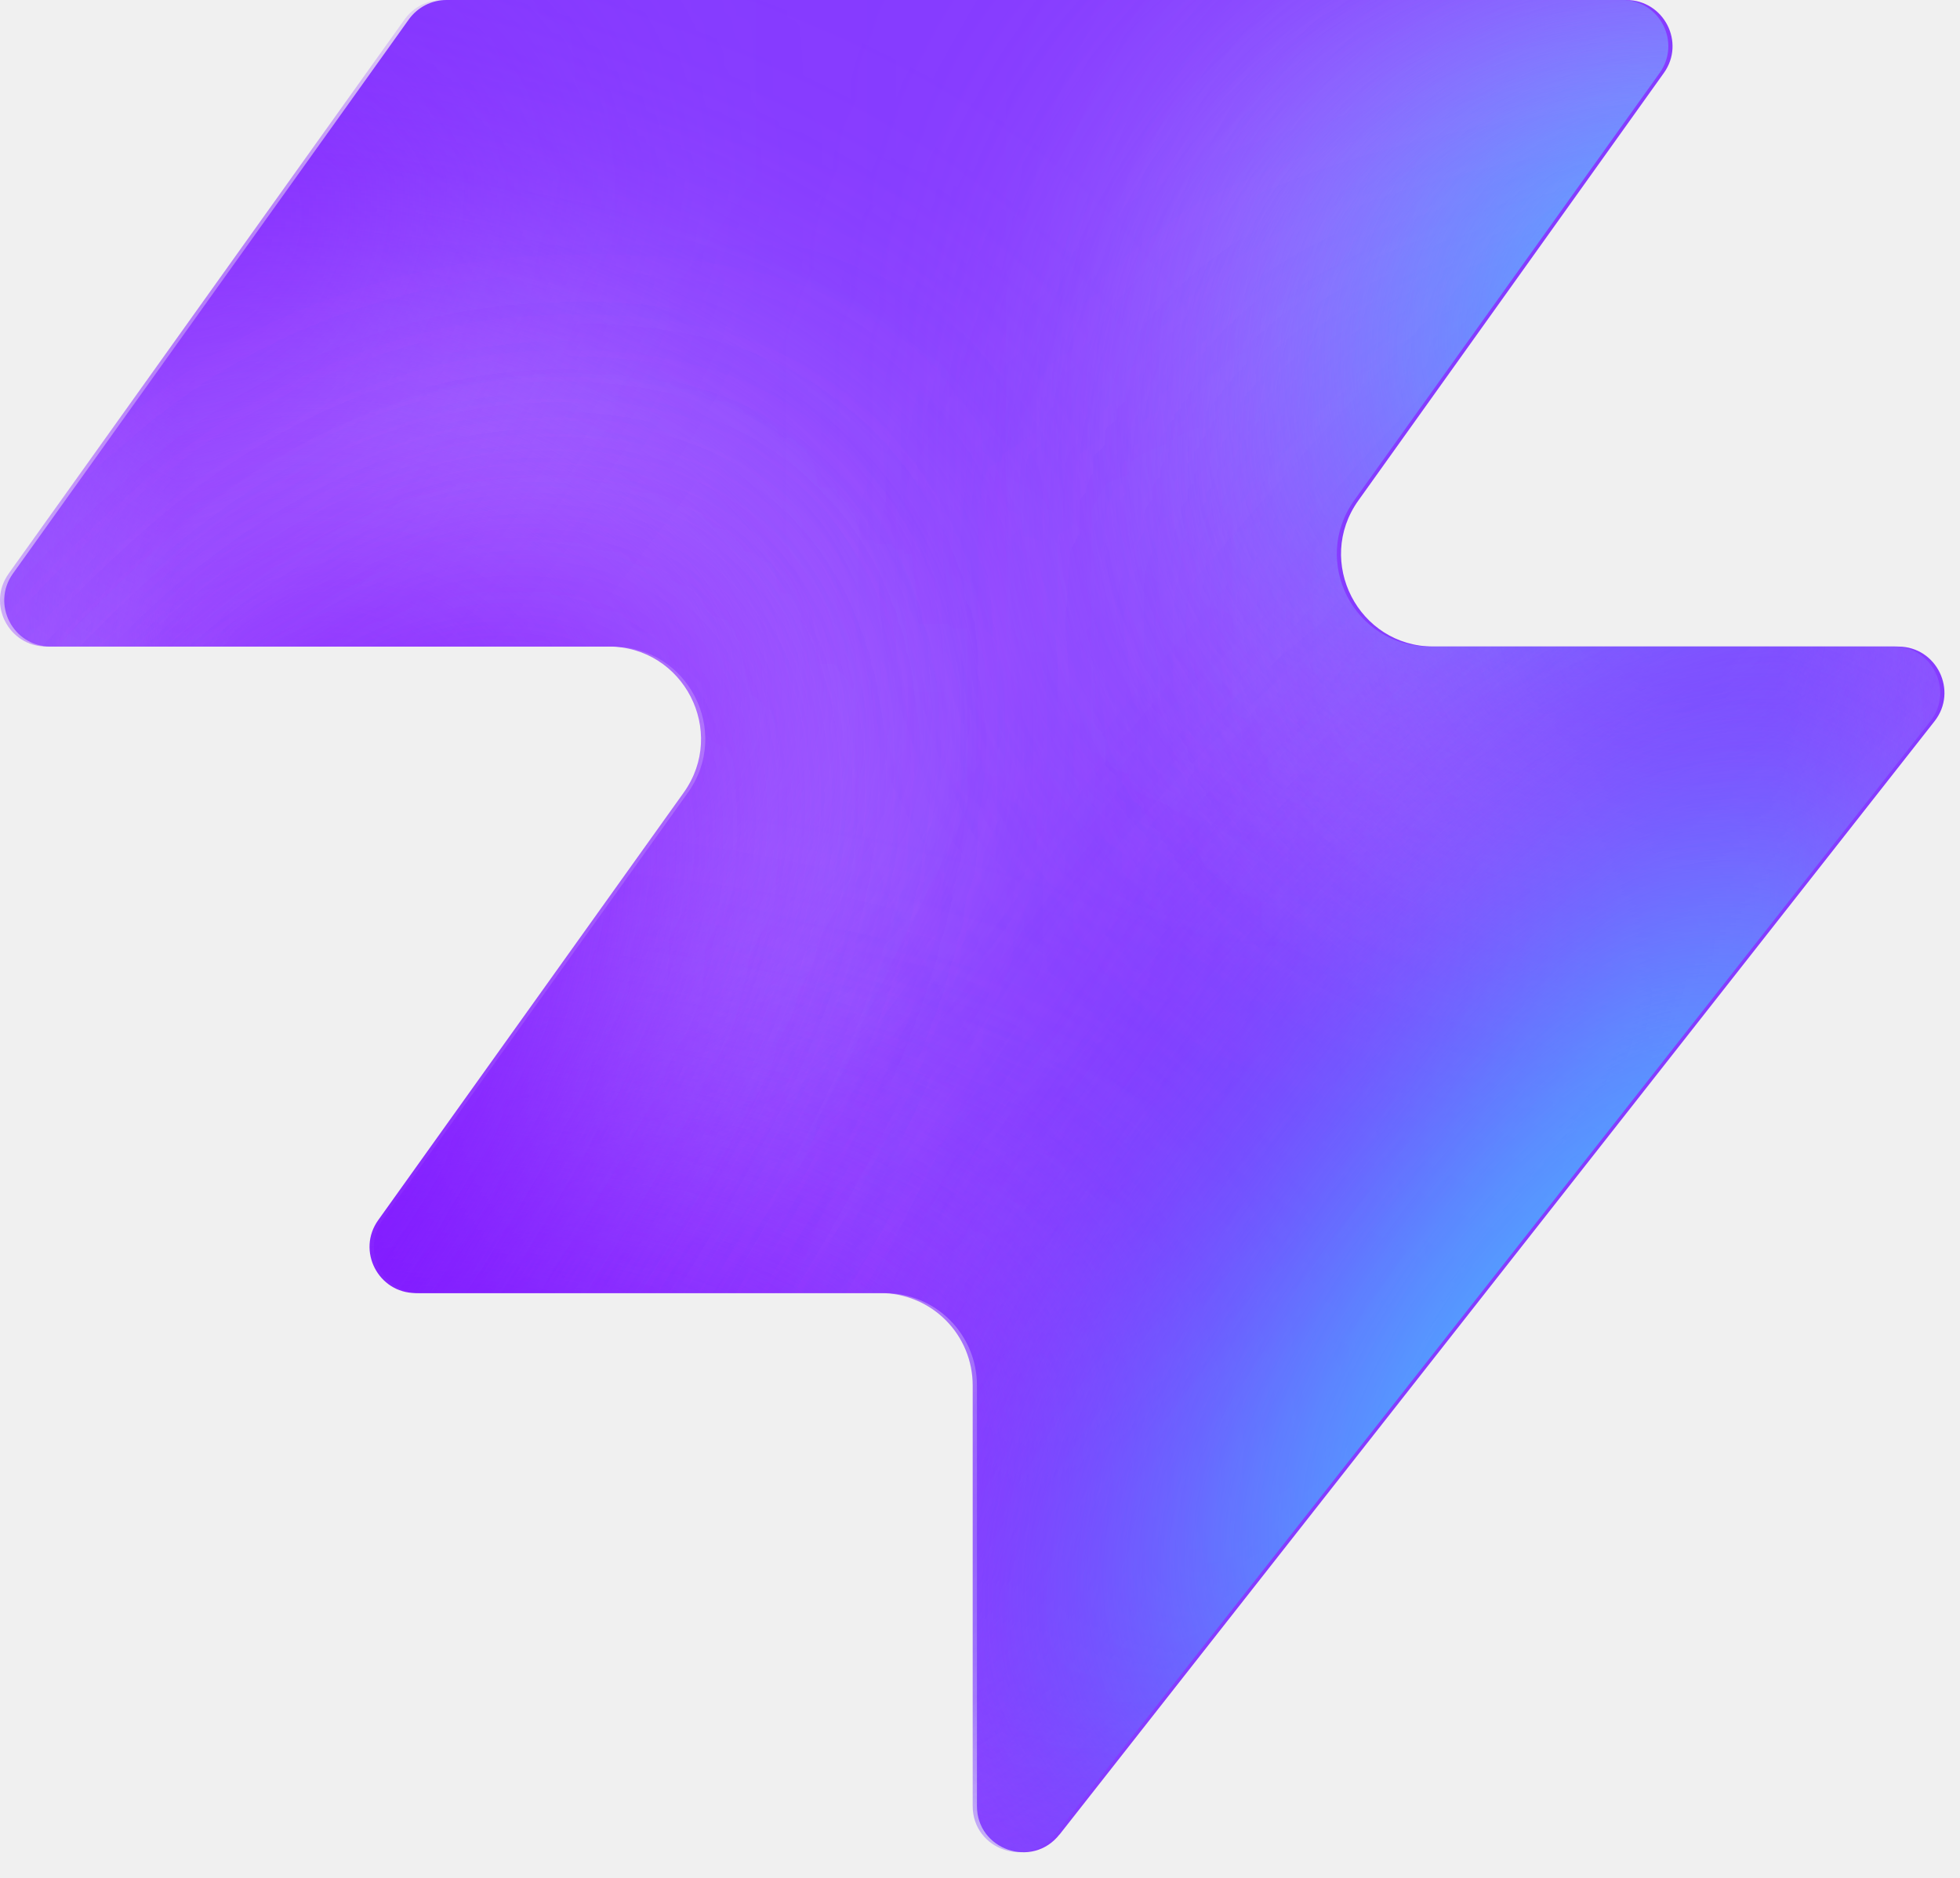
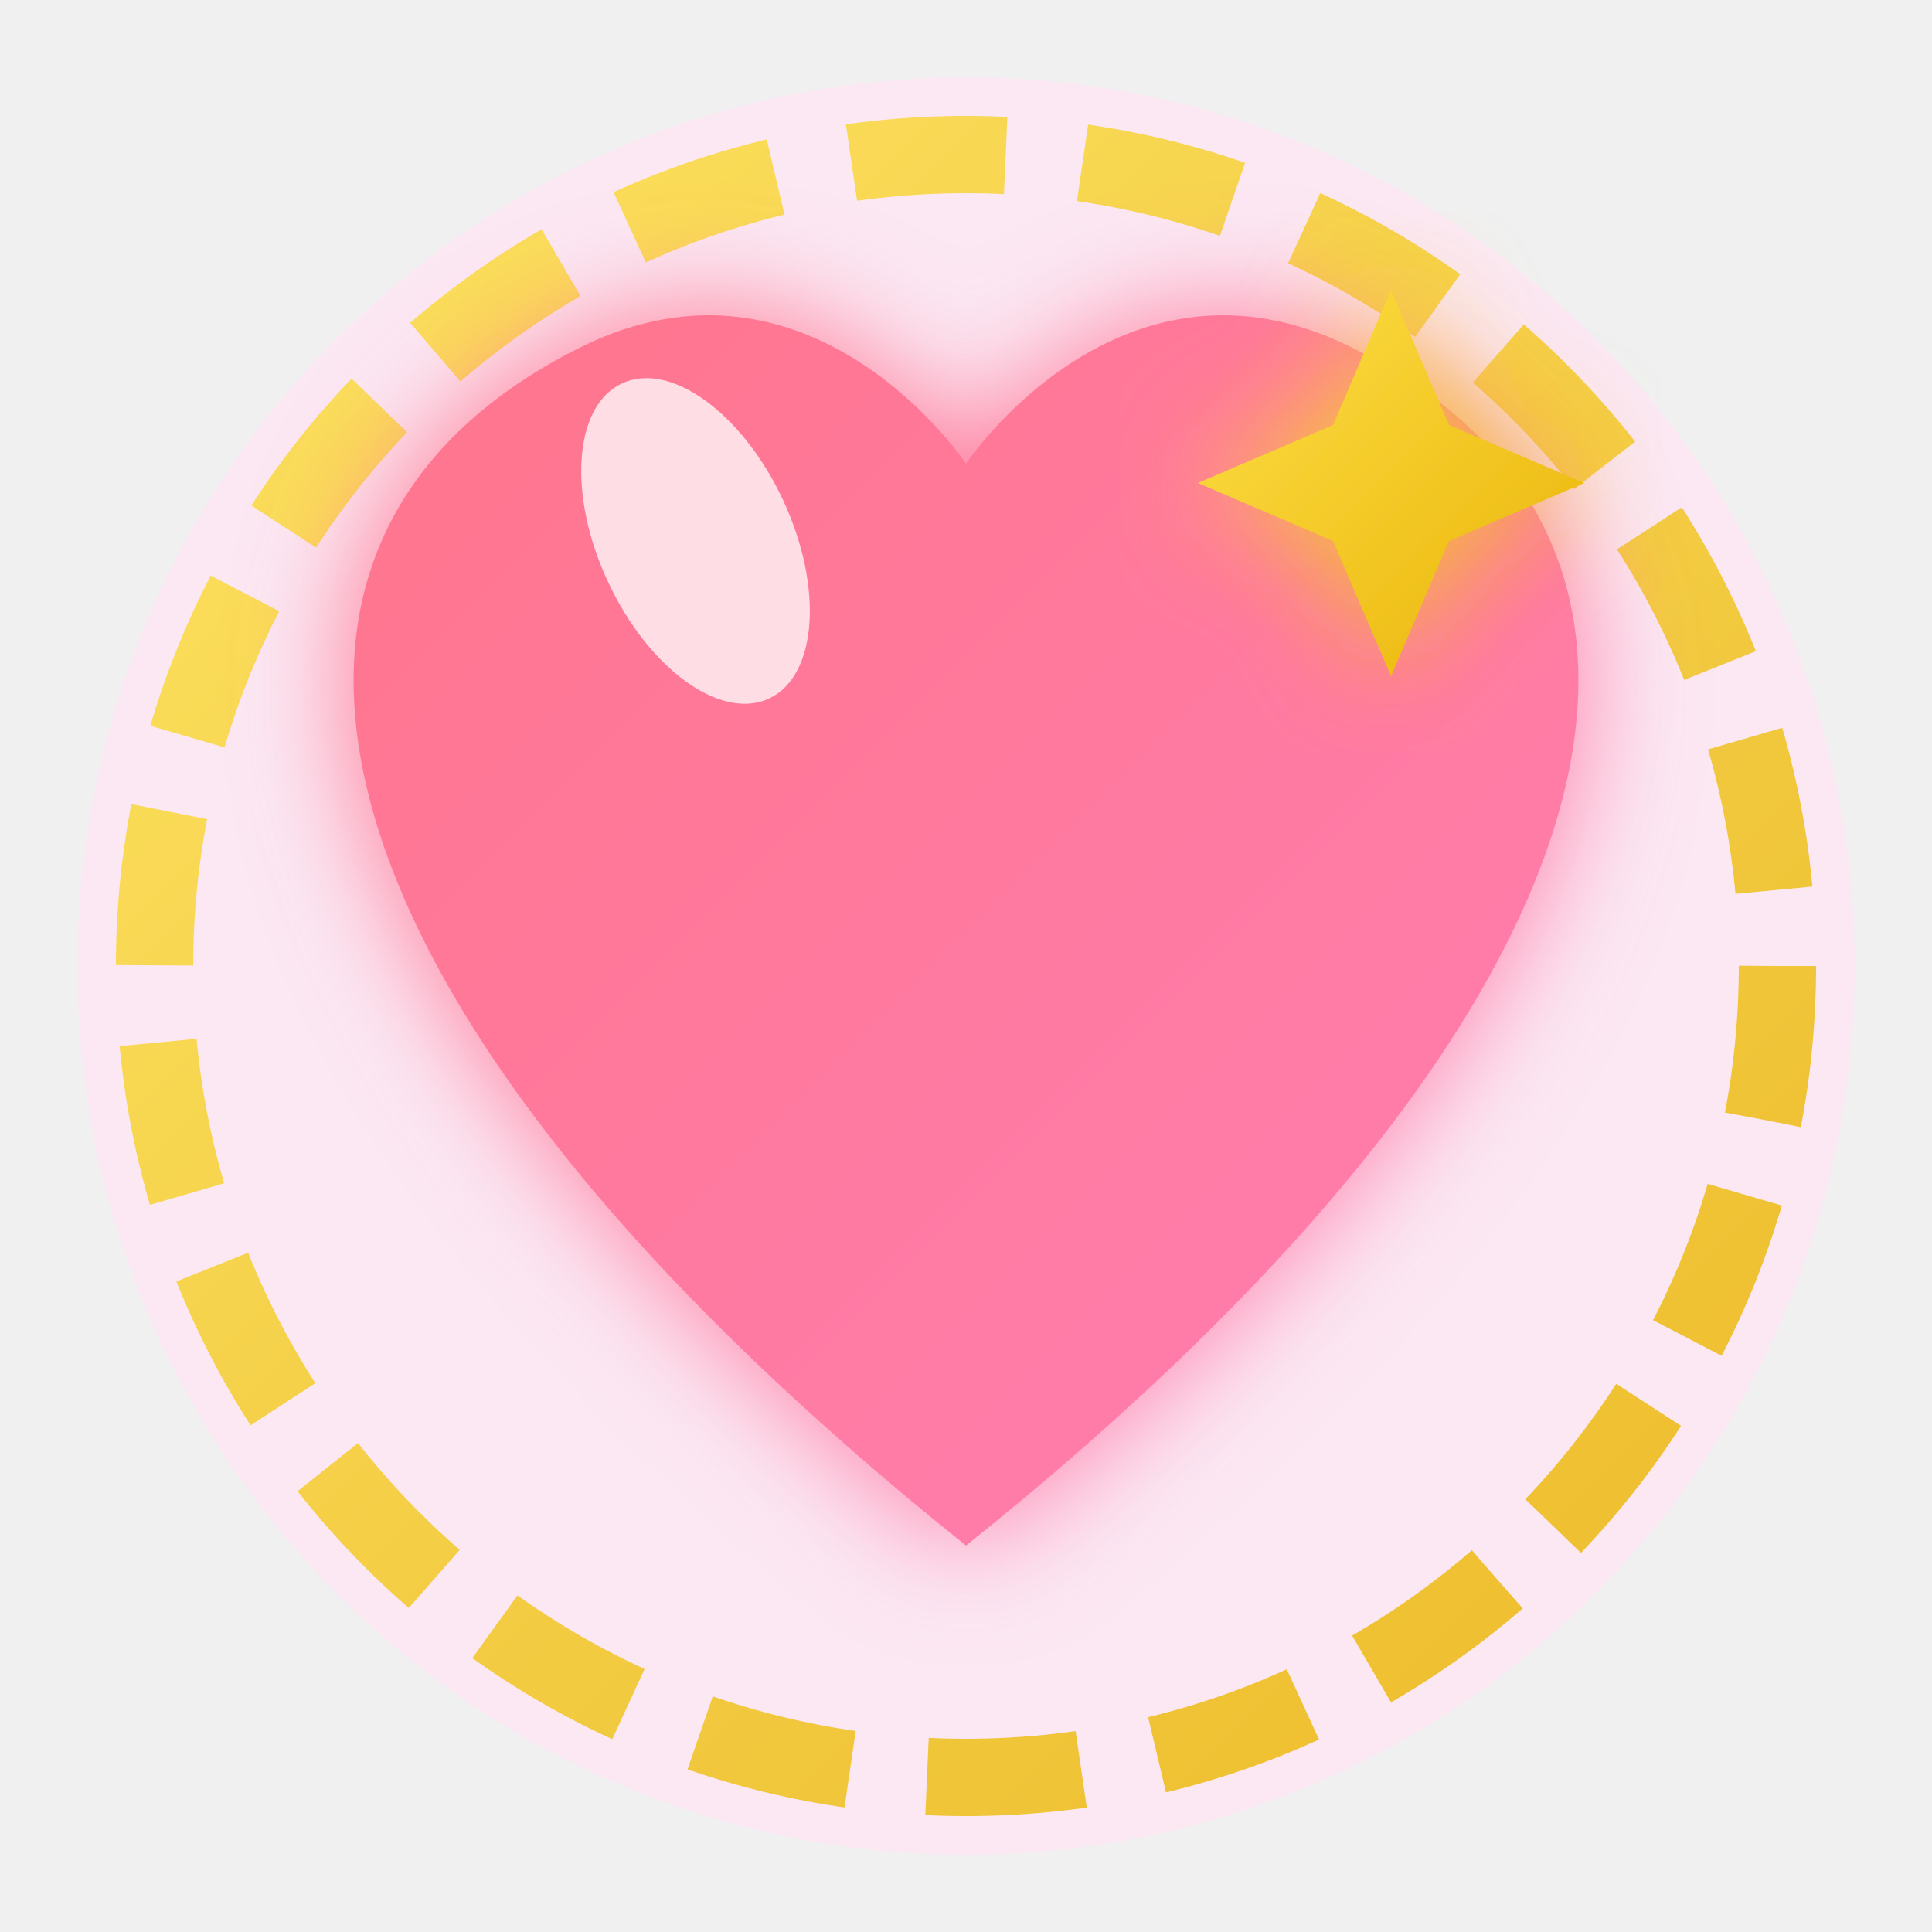
- <svg xmlns="http://www.w3.org/2000/svg" width="48" height="46" fill="none" viewBox="0 0 48 46">
-   <path fill="#863bff" d="M25.946 44.938c-.664.845-2.021.375-2.021-.698V33.937a2.26 2.26 0 0 0-2.262-2.262H10.287c-.92 0-1.456-1.04-.92-1.788l7.48-10.471c1.07-1.497 0-3.578-1.842-3.578H1.237c-.92 0-1.456-1.04-.92-1.788L10.013.474c.214-.297.556-.474.92-.474h28.894c.92 0 1.456 1.04.92 1.788l-7.48 10.471c-1.07 1.498 0 3.579 1.842 3.579h11.377c.943 0 1.473 1.088.89 1.83L25.947 44.94z" style="fill:#863bff;fill:color(display-p3 .525 .23 1);fill-opacity:1" />
-   <mask id="a" width="48" height="46" x="0" y="0" maskUnits="userSpaceOnUse" style="mask-type:alpha">
-     <path fill="#000" d="M25.842 44.938c-.664.844-2.021.375-2.021-.698V33.937a2.26 2.26 0 0 0-2.262-2.262H10.183c-.92 0-1.456-1.04-.92-1.788l7.48-10.471c1.07-1.498 0-3.579-1.842-3.579H1.133c-.92 0-1.456-1.04-.92-1.787L9.91.473c.214-.297.556-.474.92-.474h28.894c.92 0 1.456 1.04.92 1.788l-7.48 10.471c-1.07 1.498 0 3.578 1.842 3.578h11.377c.943 0 1.473 1.088.89 1.832L25.843 44.94z" style="fill:#000;fill-opacity:1" />
-   </mask>
-   <g mask="url(#a)">
-     <g filter="url(#b)">
-       <ellipse cx="5.508" cy="14.704" fill="#ede6ff" rx="5.508" ry="14.704" style="fill:#ede6ff;fill:color(display-p3 .927 .903 1);fill-opacity:1" transform="matrix(.00324 1 1 -.00324 -4.47 31.516)" />
-     </g>
-     <g filter="url(#c)">
-       <ellipse cx="10.399" cy="29.851" fill="#ede6ff" rx="10.399" ry="29.851" style="fill:#ede6ff;fill:color(display-p3 .927 .903 1);fill-opacity:1" transform="matrix(.00324 1 1 -.00324 -39.328 7.883)" />
-     </g>
-     <g filter="url(#d)">
-       <ellipse cx="5.508" cy="30.487" fill="#7e14ff" rx="5.508" ry="30.487" style="fill:#7e14ff;fill:color(display-p3 .492 .077 1);fill-opacity:1" transform="rotate(89.814 -25.913 -14.639)scale(1 -1)" />
-     </g>
-     <g filter="url(#e)">
-       <ellipse cx="5.508" cy="30.599" fill="#7e14ff" rx="5.508" ry="30.599" style="fill:#7e14ff;fill:color(display-p3 .492 .077 1);fill-opacity:1" transform="rotate(89.814 -32.644 -3.334)scale(1 -1)" />
-     </g>
-     <g filter="url(#f)">
-       <ellipse cx="5.508" cy="30.599" fill="#7e14ff" rx="5.508" ry="30.599" style="fill:#7e14ff;fill:color(display-p3 .492 .077 1);fill-opacity:1" transform="matrix(.00324 1 1 -.00324 -34.34 30.47)" />
-     </g>
-     <g filter="url(#g)">
-       <ellipse cx="14.072" cy="22.078" fill="#ede6ff" rx="14.072" ry="22.078" style="fill:#ede6ff;fill:color(display-p3 .927 .903 1);fill-opacity:1" transform="rotate(93.35 24.506 48.493)scale(-1 1)" />
-     </g>
-     <g filter="url(#h)">
-       <ellipse cx="3.47" cy="21.501" fill="#7e14ff" rx="3.47" ry="21.501" style="fill:#7e14ff;fill:color(display-p3 .492 .077 1);fill-opacity:1" transform="rotate(89.009 28.708 47.59)scale(-1 1)" />
-     </g>
-     <g filter="url(#i)">
-       <ellipse cx="3.47" cy="21.501" fill="#7e14ff" rx="3.47" ry="21.501" style="fill:#7e14ff;fill:color(display-p3 .492 .077 1);fill-opacity:1" transform="rotate(89.009 28.708 47.59)scale(-1 1)" />
-     </g>
-     <g filter="url(#j)">
-       <ellipse cx=".387" cy="8.972" fill="#7e14ff" rx="4.407" ry="29.108" style="fill:#7e14ff;fill:color(display-p3 .492 .077 1);fill-opacity:1" transform="rotate(39.51 .387 8.972)" />
-     </g>
-     <g filter="url(#k)">
-       <ellipse cx="47.523" cy="-6.092" fill="#7e14ff" rx="4.407" ry="29.108" style="fill:#7e14ff;fill:color(display-p3 .492 .077 1);fill-opacity:1" transform="rotate(37.892 47.523 -6.092)" />
-     </g>
-     <g filter="url(#l)">
-       <ellipse cx="41.412" cy="6.333" fill="#47bfff" rx="5.971" ry="9.665" style="fill:#47bfff;fill:color(display-p3 .28 .748 1);fill-opacity:1" transform="rotate(37.892 41.412 6.333)" />
-     </g>
-     <g filter="url(#m)">
-       <ellipse cx="-1.879" cy="38.332" fill="#7e14ff" rx="4.407" ry="29.108" style="fill:#7e14ff;fill:color(display-p3 .492 .077 1);fill-opacity:1" transform="rotate(37.892 -1.88 38.332)" />
-     </g>
-     <g filter="url(#n)">
-       <ellipse cx="-1.879" cy="38.332" fill="#7e14ff" rx="4.407" ry="29.108" style="fill:#7e14ff;fill:color(display-p3 .492 .077 1);fill-opacity:1" transform="rotate(37.892 -1.88 38.332)" />
-     </g>
-     <g filter="url(#o)">
-       <ellipse cx="35.651" cy="29.907" fill="#7e14ff" rx="4.407" ry="29.108" style="fill:#7e14ff;fill:color(display-p3 .492 .077 1);fill-opacity:1" transform="rotate(37.892 35.651 29.907)" />
-     </g>
-     <g filter="url(#p)">
-       <ellipse cx="38.418" cy="32.4" fill="#47bfff" rx="5.971" ry="15.297" style="fill:#47bfff;fill:color(display-p3 .28 .748 1);fill-opacity:1" transform="rotate(37.892 38.418 32.4)" />
-     </g>
-   </g>
+ <svg xmlns="http://www.w3.org/2000/svg" viewBox="0 0 100 100" width="100" height="100">
  <defs>
-     <filter id="b" width="60.045" height="41.654" x="-19.77" y="16.149" color-interpolation-filters="sRGB" filterUnits="userSpaceOnUse">
-       <feFlood flood-opacity="0" result="BackgroundImageFix" />
-       <feBlend in="SourceGraphic" in2="BackgroundImageFix" result="shape" />
-       <feGaussianBlur result="effect1_foregroundBlur_2002_17158" stdDeviation="7.659" />
+     <filter id="glow" x="-20%" y="-20%" width="140%" height="140%">
+       <feGaussianBlur stdDeviation="3" result="blur" />
+       <feComposite in="SourceGraphic" in2="blur" operator="over" />
    </filter>
-     <filter id="c" width="90.34" height="51.437" x="-54.613" y="-7.533" color-interpolation-filters="sRGB" filterUnits="userSpaceOnUse">
-       <feFlood flood-opacity="0" result="BackgroundImageFix" />
-       <feBlend in="SourceGraphic" in2="BackgroundImageFix" result="shape" />
-       <feGaussianBlur result="effect1_foregroundBlur_2002_17158" stdDeviation="7.659" />
-     </filter>
-     <filter id="d" width="79.355" height="29.4" x="-49.64" y="2.03" color-interpolation-filters="sRGB" filterUnits="userSpaceOnUse">
-       <feFlood flood-opacity="0" result="BackgroundImageFix" />
-       <feBlend in="SourceGraphic" in2="BackgroundImageFix" result="shape" />
-       <feGaussianBlur result="effect1_foregroundBlur_2002_17158" stdDeviation="4.596" />
-     </filter>
-     <filter id="e" width="79.579" height="29.4" x="-45.045" y="20.029" color-interpolation-filters="sRGB" filterUnits="userSpaceOnUse">
-       <feFlood flood-opacity="0" result="BackgroundImageFix" />
-       <feBlend in="SourceGraphic" in2="BackgroundImageFix" result="shape" />
-       <feGaussianBlur result="effect1_foregroundBlur_2002_17158" stdDeviation="4.596" />
-     </filter>
-     <filter id="f" width="79.579" height="29.4" x="-43.513" y="21.178" color-interpolation-filters="sRGB" filterUnits="userSpaceOnUse">
-       <feFlood flood-opacity="0" result="BackgroundImageFix" />
-       <feBlend in="SourceGraphic" in2="BackgroundImageFix" result="shape" />
-       <feGaussianBlur result="effect1_foregroundBlur_2002_17158" stdDeviation="4.596" />
-     </filter>
-     <filter id="g" width="74.749" height="58.852" x="15.756" y="-17.901" color-interpolation-filters="sRGB" filterUnits="userSpaceOnUse">
-       <feFlood flood-opacity="0" result="BackgroundImageFix" />
-       <feBlend in="SourceGraphic" in2="BackgroundImageFix" result="shape" />
-       <feGaussianBlur result="effect1_foregroundBlur_2002_17158" stdDeviation="7.659" />
-     </filter>
-     <filter id="h" width="61.377" height="25.362" x="23.548" y="2.284" color-interpolation-filters="sRGB" filterUnits="userSpaceOnUse">
-       <feFlood flood-opacity="0" result="BackgroundImageFix" />
-       <feBlend in="SourceGraphic" in2="BackgroundImageFix" result="shape" />
-       <feGaussianBlur result="effect1_foregroundBlur_2002_17158" stdDeviation="4.596" />
-     </filter>
-     <filter id="i" width="61.377" height="25.362" x="23.548" y="2.284" color-interpolation-filters="sRGB" filterUnits="userSpaceOnUse">
-       <feFlood flood-opacity="0" result="BackgroundImageFix" />
-       <feBlend in="SourceGraphic" in2="BackgroundImageFix" result="shape" />
-       <feGaussianBlur result="effect1_foregroundBlur_2002_17158" stdDeviation="4.596" />
-     </filter>
-     <filter id="j" width="56.045" height="63.649" x="-27.636" y="-22.853" color-interpolation-filters="sRGB" filterUnits="userSpaceOnUse">
-       <feFlood flood-opacity="0" result="BackgroundImageFix" />
-       <feBlend in="SourceGraphic" in2="BackgroundImageFix" result="shape" />
-       <feGaussianBlur result="effect1_foregroundBlur_2002_17158" stdDeviation="4.596" />
-     </filter>
-     <filter id="k" width="54.814" height="64.646" x="20.116" y="-38.415" color-interpolation-filters="sRGB" filterUnits="userSpaceOnUse">
-       <feFlood flood-opacity="0" result="BackgroundImageFix" />
-       <feBlend in="SourceGraphic" in2="BackgroundImageFix" result="shape" />
-       <feGaussianBlur result="effect1_foregroundBlur_2002_17158" stdDeviation="4.596" />
-     </filter>
-     <filter id="l" width="33.541" height="35.313" x="24.641" y="-11.323" color-interpolation-filters="sRGB" filterUnits="userSpaceOnUse">
-       <feFlood flood-opacity="0" result="BackgroundImageFix" />
-       <feBlend in="SourceGraphic" in2="BackgroundImageFix" result="shape" />
-       <feGaussianBlur result="effect1_foregroundBlur_2002_17158" stdDeviation="4.596" />
-     </filter>
-     <filter id="m" width="54.814" height="64.646" x="-29.286" y="6.009" color-interpolation-filters="sRGB" filterUnits="userSpaceOnUse">
-       <feFlood flood-opacity="0" result="BackgroundImageFix" />
-       <feBlend in="SourceGraphic" in2="BackgroundImageFix" result="shape" />
-       <feGaussianBlur result="effect1_foregroundBlur_2002_17158" stdDeviation="4.596" />
-     </filter>
-     <filter id="n" width="54.814" height="64.646" x="-29.286" y="6.009" color-interpolation-filters="sRGB" filterUnits="userSpaceOnUse">
-       <feFlood flood-opacity="0" result="BackgroundImageFix" />
-       <feBlend in="SourceGraphic" in2="BackgroundImageFix" result="shape" />
-       <feGaussianBlur result="effect1_foregroundBlur_2002_17158" stdDeviation="4.596" />
-     </filter>
-     <filter id="o" width="54.814" height="64.646" x="8.244" y="-2.416" color-interpolation-filters="sRGB" filterUnits="userSpaceOnUse">
-       <feFlood flood-opacity="0" result="BackgroundImageFix" />
-       <feBlend in="SourceGraphic" in2="BackgroundImageFix" result="shape" />
-       <feGaussianBlur result="effect1_foregroundBlur_2002_17158" stdDeviation="4.596" />
-     </filter>
-     <filter id="p" width="39.409" height="43.623" x="18.713" y="10.588" color-interpolation-filters="sRGB" filterUnits="userSpaceOnUse">
-       <feFlood flood-opacity="0" result="BackgroundImageFix" />
-       <feBlend in="SourceGraphic" in2="BackgroundImageFix" result="shape" />
-       <feGaussianBlur result="effect1_foregroundBlur_2002_17158" stdDeviation="4.596" />
-     </filter>
+     <linearGradient id="pinkGrad" x1="0%" y1="0%" x2="100%" y2="100%">
+       <stop offset="0%" stop-color="#ff758c" />
+       <stop offset="100%" stop-color="#ff7eb3" />
+     </linearGradient>
+     <linearGradient id="goldGrad" x1="0%" y1="0%" x2="100%" y2="100%">
+       <stop offset="0%" stop-color="#fde047" />
+       <stop offset="100%" stop-color="#eab308" />
+     </linearGradient>
  </defs>
+   <circle cx="50" cy="50" r="46" fill="#fce7f3" opacity="0.9" />
+   <circle cx="50" cy="50" r="42" fill="none" stroke="url(#goldGrad)" stroke-width="4" stroke-dasharray="8 4" opacity="0.85" />
+   <path fill="url(#pinkGrad)" filter="url(#glow)" d="M 50 80 C 15 52, 10 28, 30 18 C 42 12, 50 24, 50 24 C 50 24, 58 12, 70 18 C 90 28, 85 52, 50 80 Z" />
+   <ellipse cx="36" cy="28" rx="5" ry="9" fill="#ffffff" opacity="0.75" transform="rotate(-25 36 28)" />
+   <path fill="url(#goldGrad)" d="M 72 15 L 75 22 L 82 25 L 75 28 L 72 35 L 69 28 L 62 25 L 69 22 Z" filter="url(#glow)" />
</svg>
